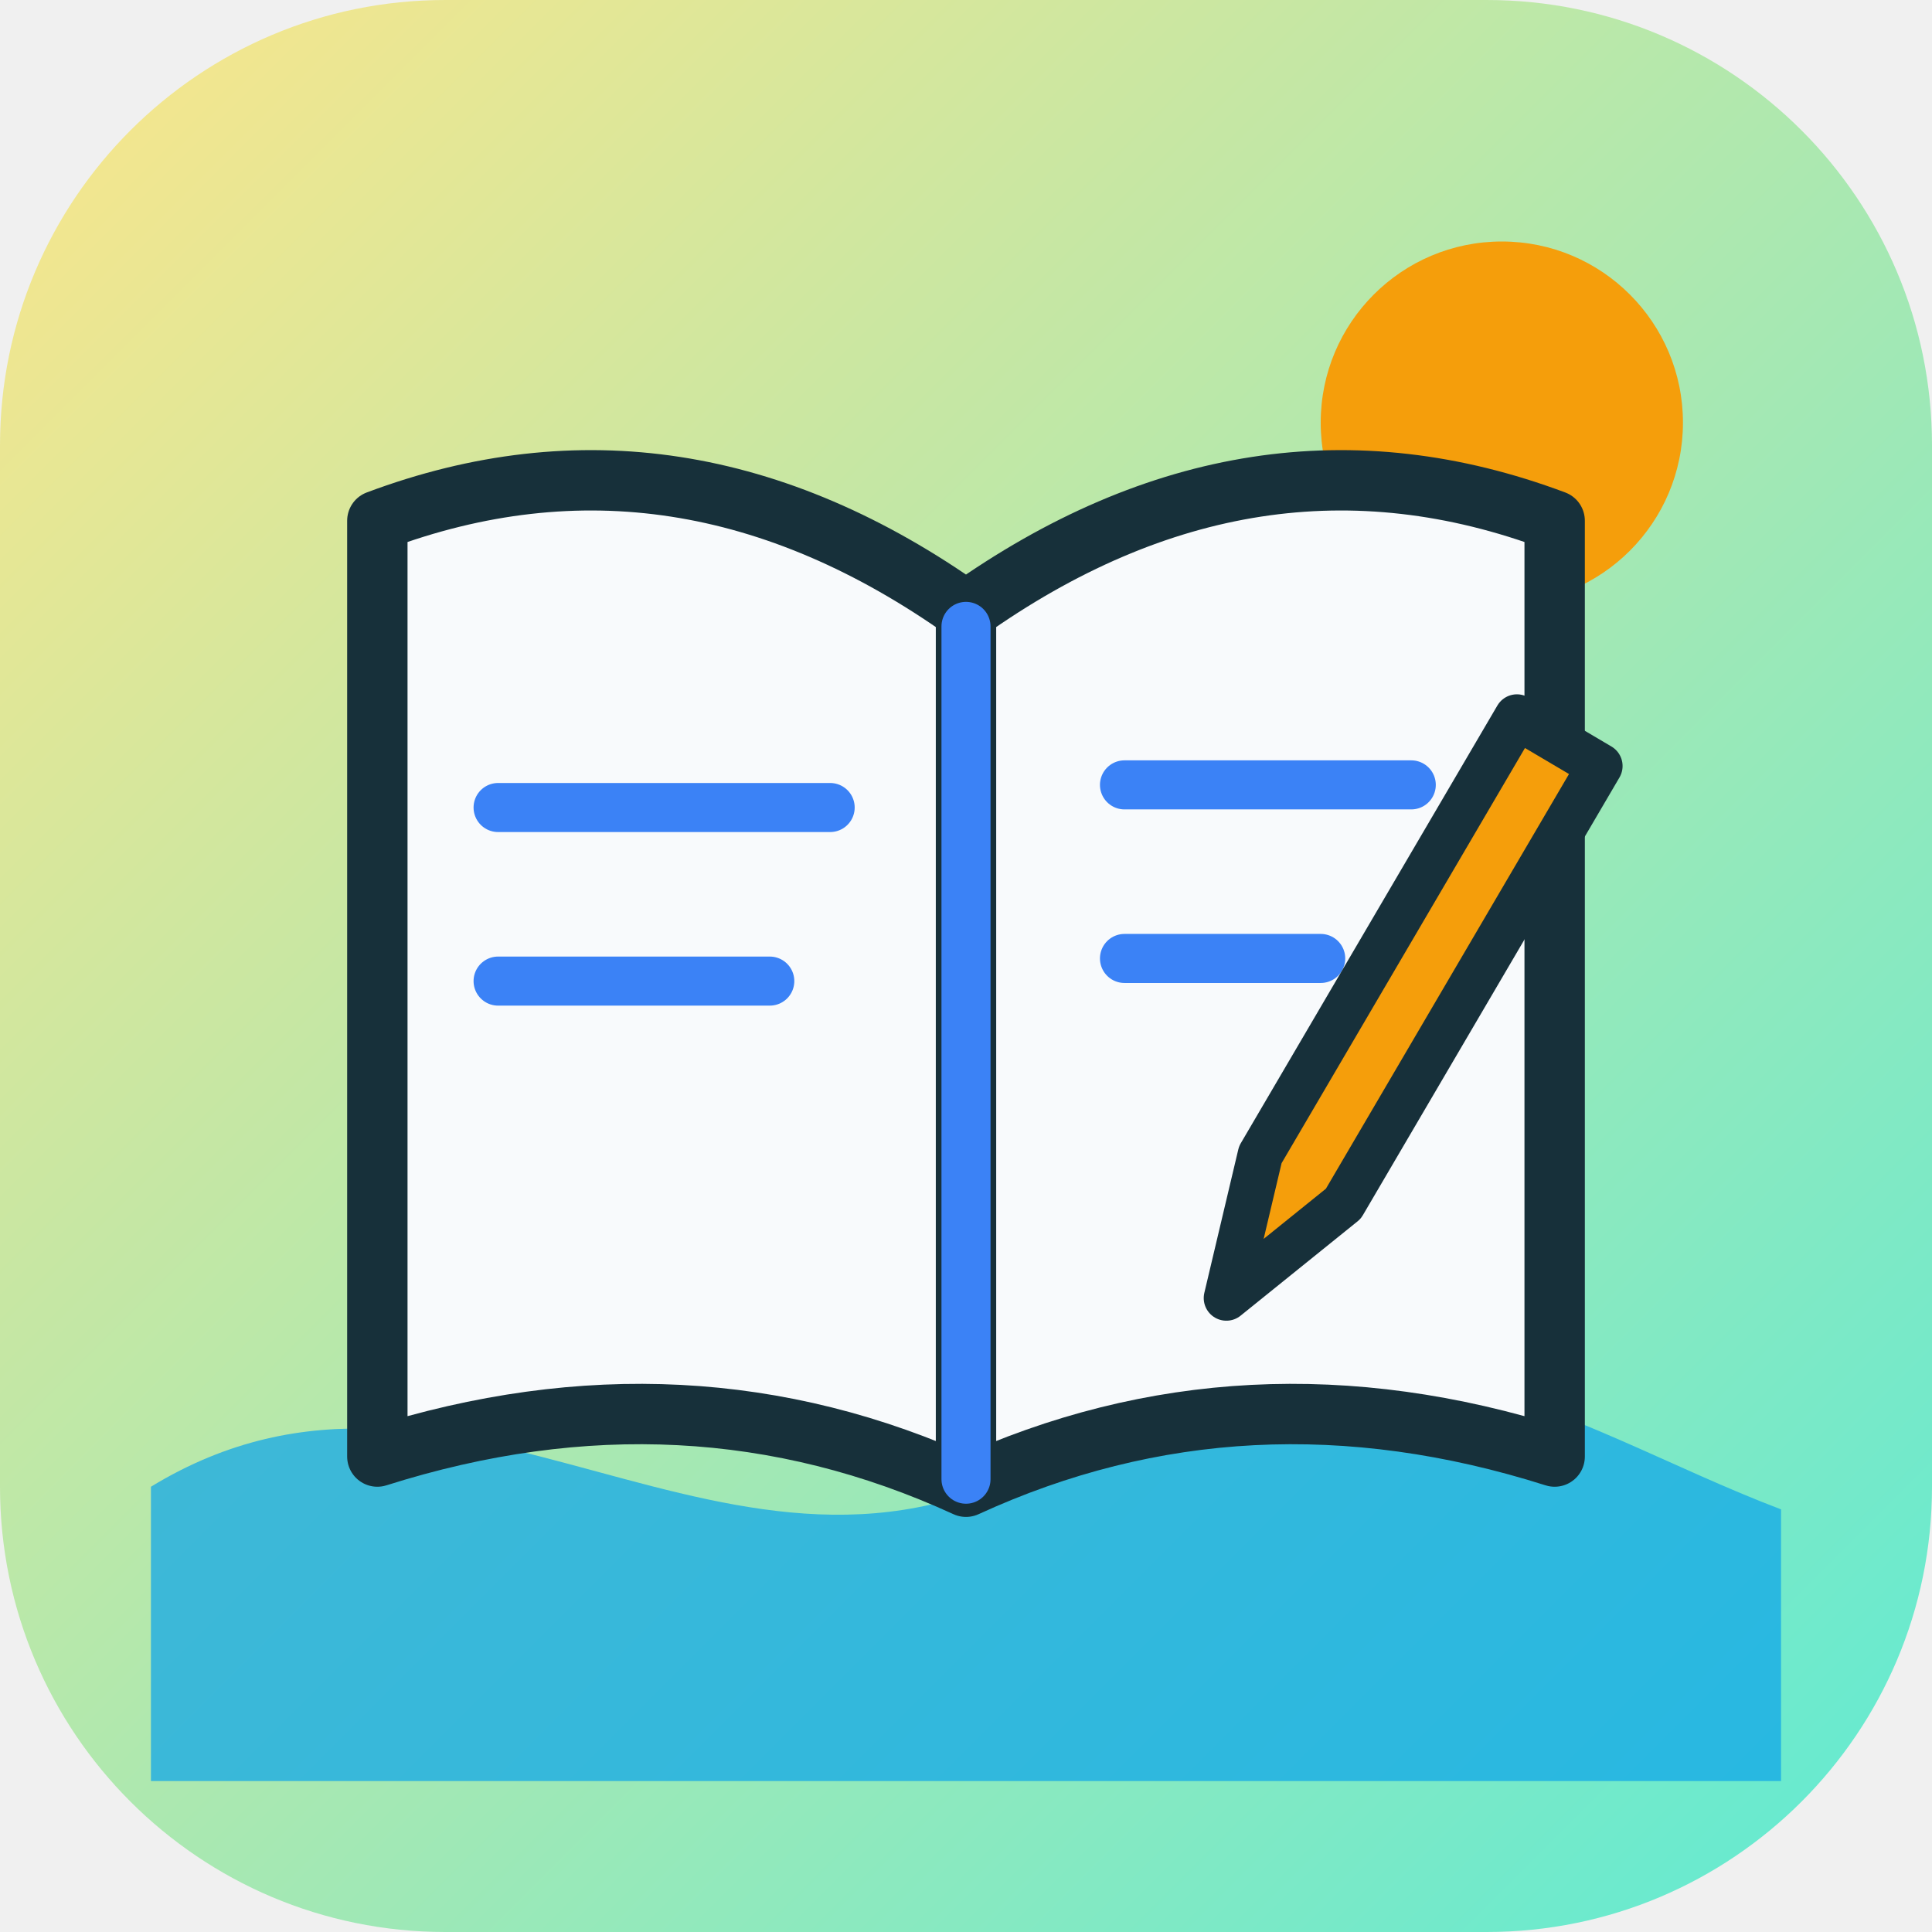
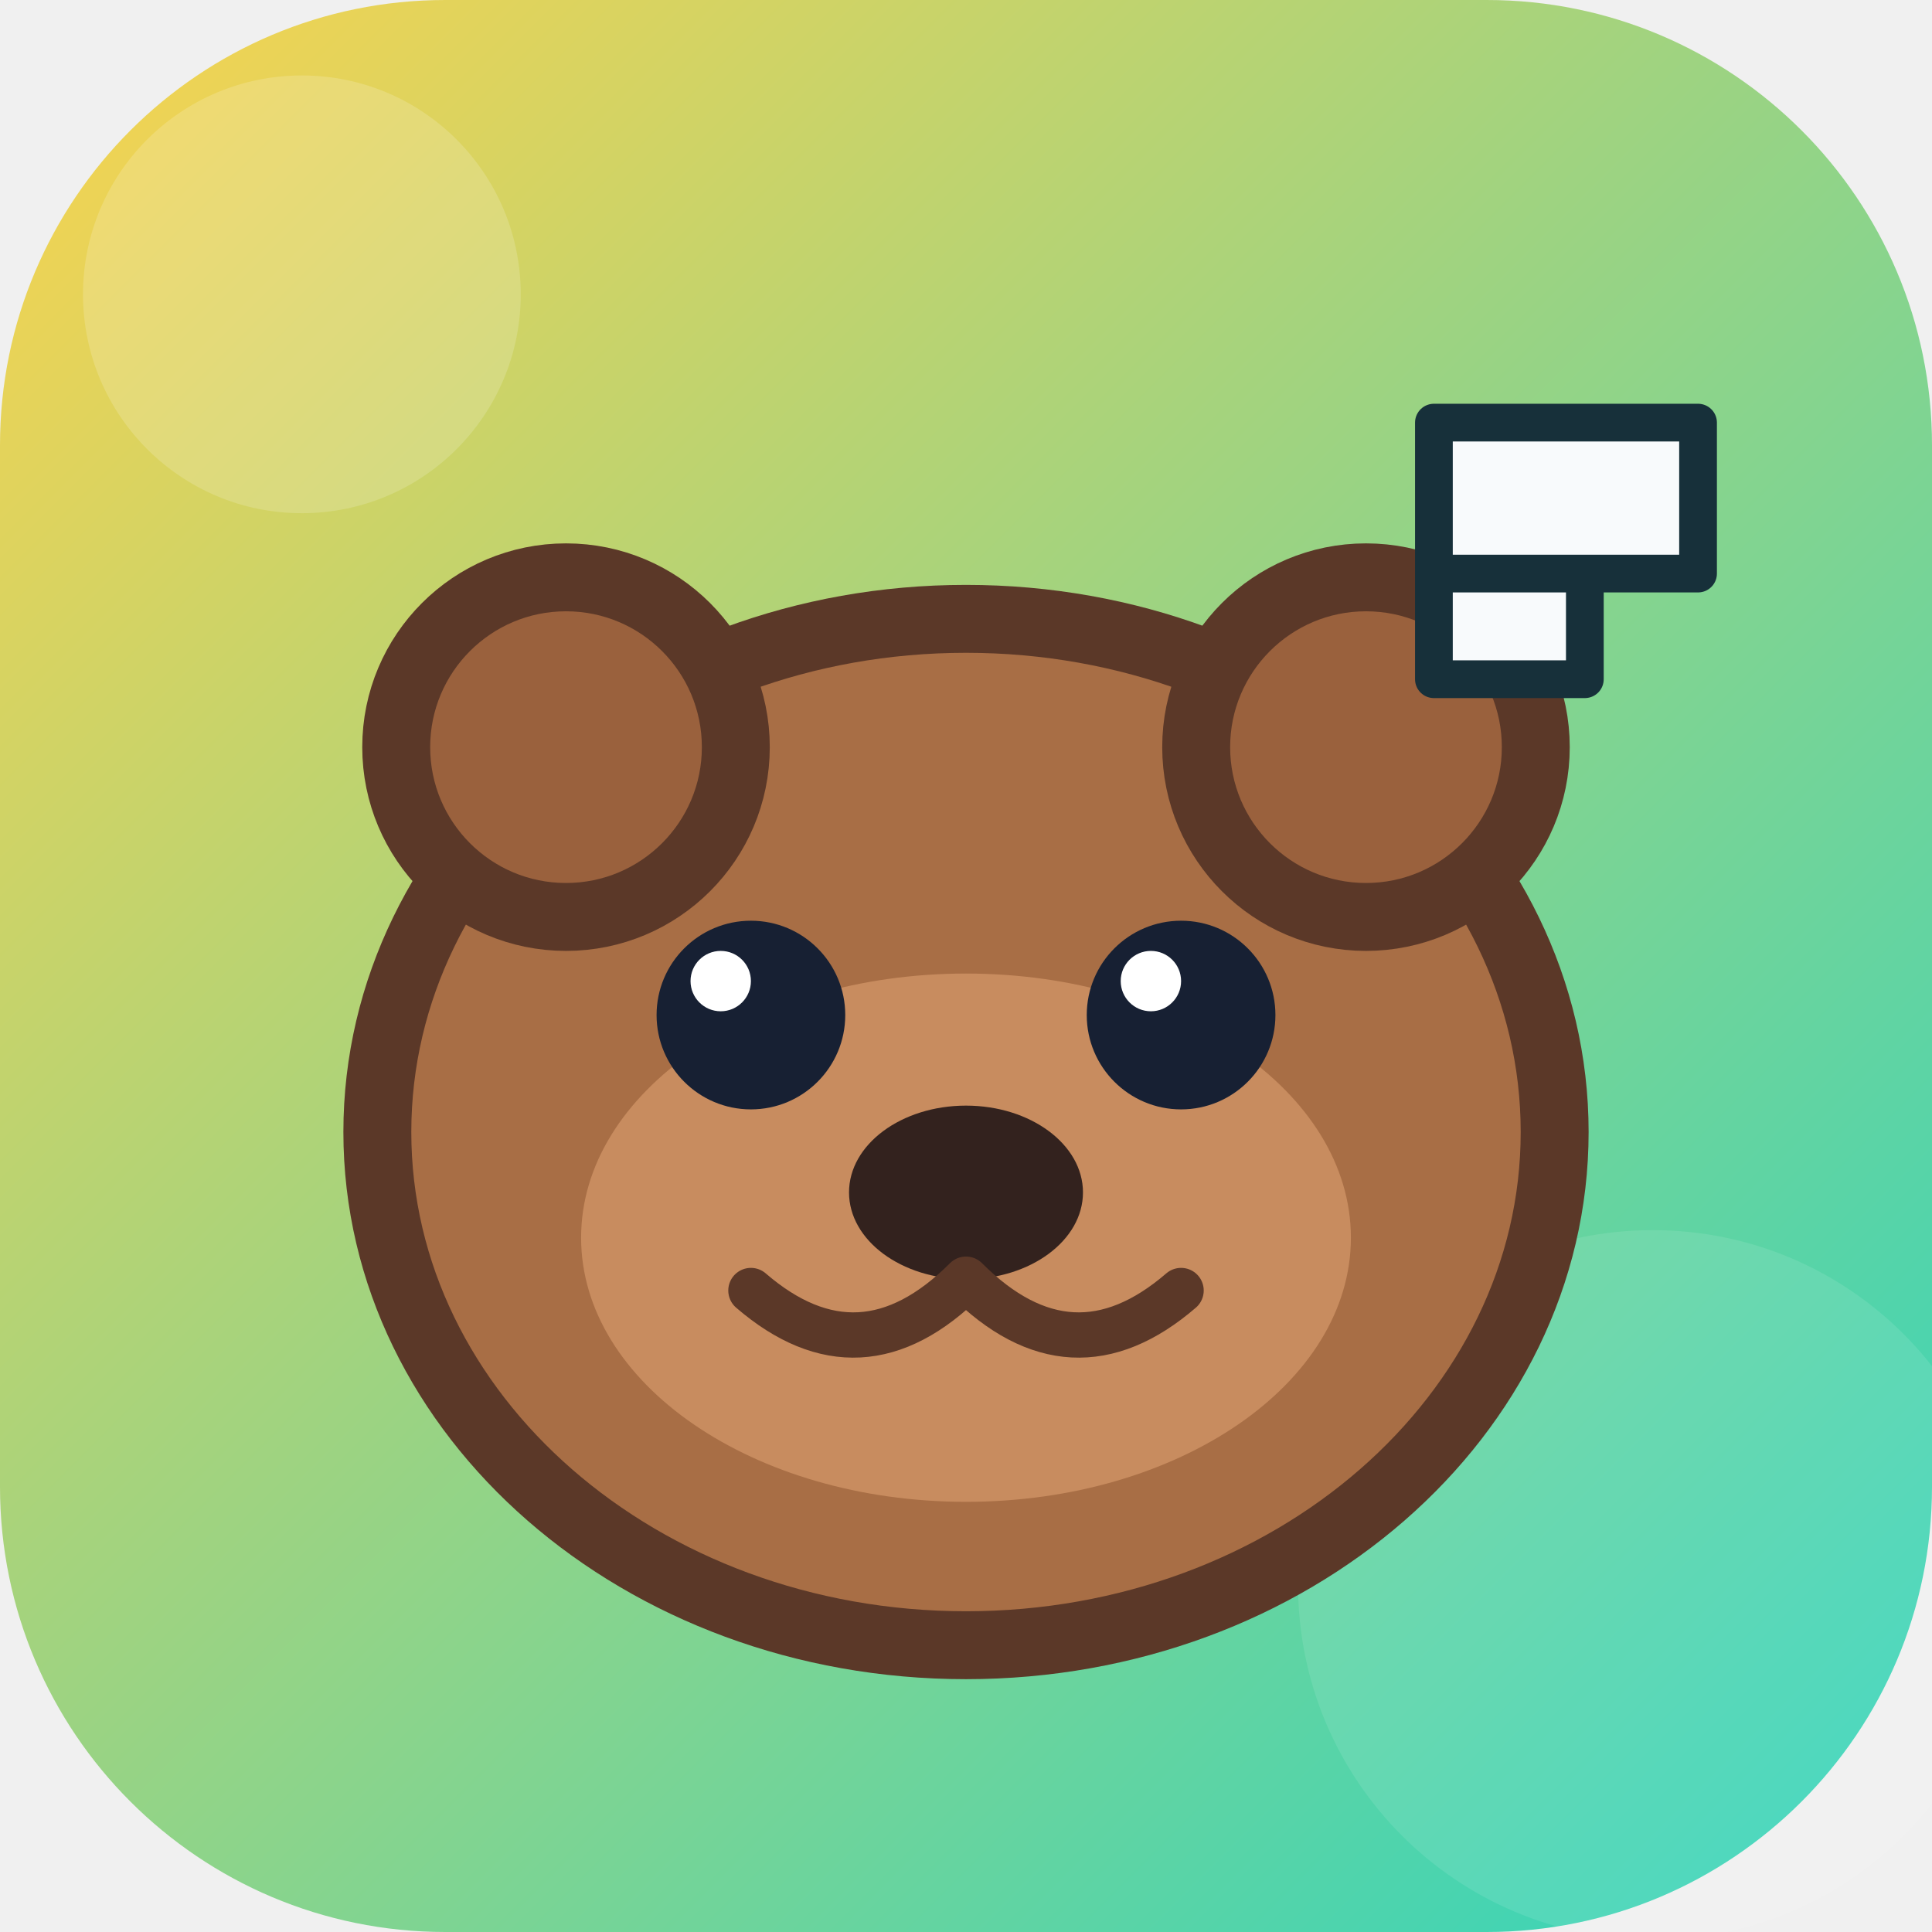
- <svg xmlns="http://www.w3.org/2000/svg" viewBox="0 0 512 512">
+ <svg xmlns="http://www.w3.org/2000/svg" viewBox="0 0 512 512" role="img">
  <defs>
-     <linearGradient id="bg" x2="1" y2="1">
-       <stop stop-color="#FDE68A" />
-       <stop offset="1" stop-color="#5EEAD4" />
+     <linearGradient id="bg-1" x1="0" y1="0" x2="1" y2="1">
+       <stop stop-color="#FCD34D" />
+       <stop offset="1" stop-color="#2DD4BF" />
    </linearGradient>
  </defs>
-   <rect width="512" height="512" rx="118" fill="url(#bg)" />
-   <circle cx="398" cy="112" r="48" fill="#F59E0B" />
-   <path d="M40 394c82-50 154 42 238-8s136-8 194 14v72H40z" fill="#0EA5E9" opacity=".72" />
-   <path d="M100 138q80-30 156 24v232q-74-34-156-8zM256 162q76-54 156-24v248q-82-26-156 8z" fill="#F8FAFC" stroke="#17303A" stroke-width="16" stroke-linejoin="round" />
-   <path d="M256 166v226M132 214h88M132 260h72M298 208h76M298 254h52" fill="none" stroke="#3B82F6" stroke-width="13" stroke-linecap="round" />
-   <path d="m334 306 68-116 22 13-68 116-31 25z" fill="#F59E0B" stroke="#17303A" stroke-width="12" stroke-linejoin="round" />
+   <rect width="512" height="512" rx="118" fill="url(#bg-1)" />
+   <circle cx="80" cy="78" r="58" fill="#fff" opacity=".17" />
+   <circle cx="438" cy="420" r="94" fill="#fff" opacity=".1" />
+   <ellipse cx="256" cy="300" rx="156" ry="136" fill="#A86E45" stroke="#5B3828" stroke-width="18" />
+   <circle cx="150" cy="198" r="45" fill="#9A613D" stroke="#5B3828" stroke-width="18" />
+   <circle cx="362" cy="198" r="45" fill="#9A613D" stroke="#5B3828" stroke-width="18" />
+   <ellipse cx="256" cy="328" rx="102" ry="70" fill="#C88C5F" />
+   <circle cx="199" cy="269" r="25" fill="#172033" />
+   <circle cx="313" cy="269" r="25" fill="#172033" />
+   <circle cx="191" cy="260" r="8" fill="#fff" />
+   <circle cx="305" cy="260" r="8" fill="#fff" />
+   <ellipse cx="256" cy="316" rx="31" ry="23" fill="#33221E" />
+   <path d="M256 339q-28 28-57 3M256 339q28 28 57 3" fill="none" stroke="#5B3828" stroke-width="12" stroke-linecap="round" />
+   <path d="M380 112h70v40h-70zM380 152h40v28h-40z" fill="#F8FAFC" stroke="#17303A" stroke-width="10" stroke-linejoin="round" />
</svg>
